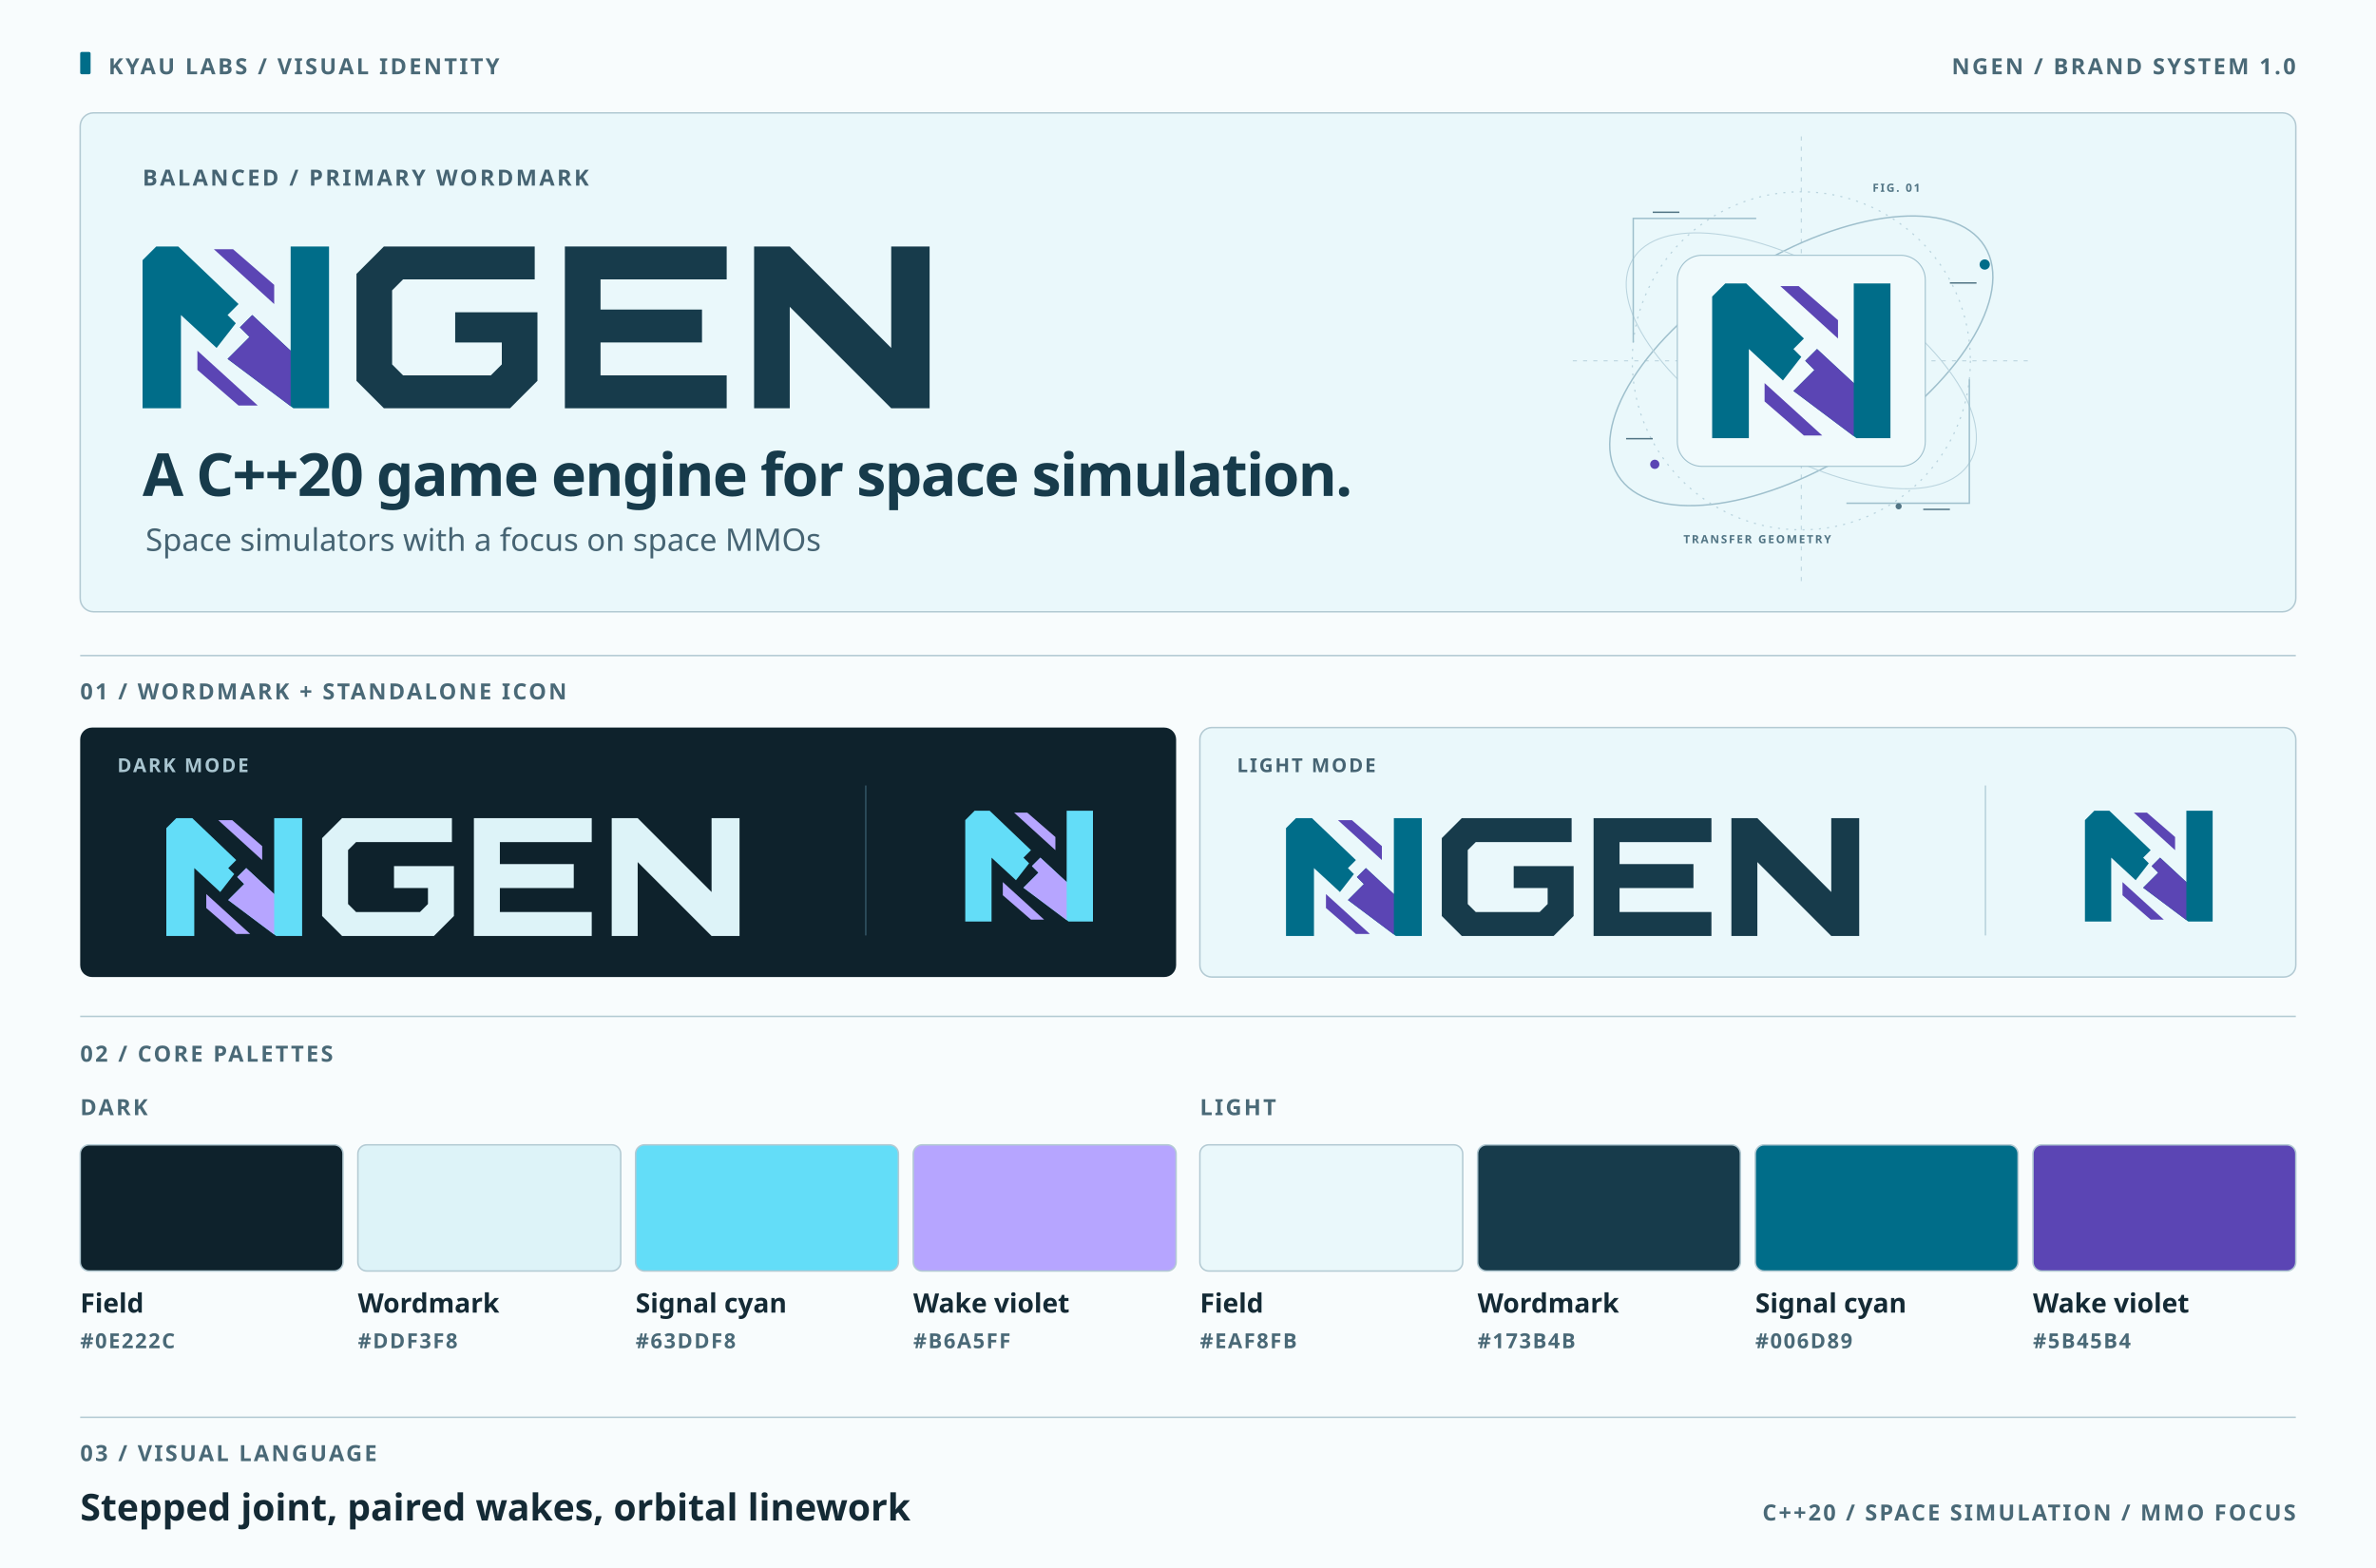
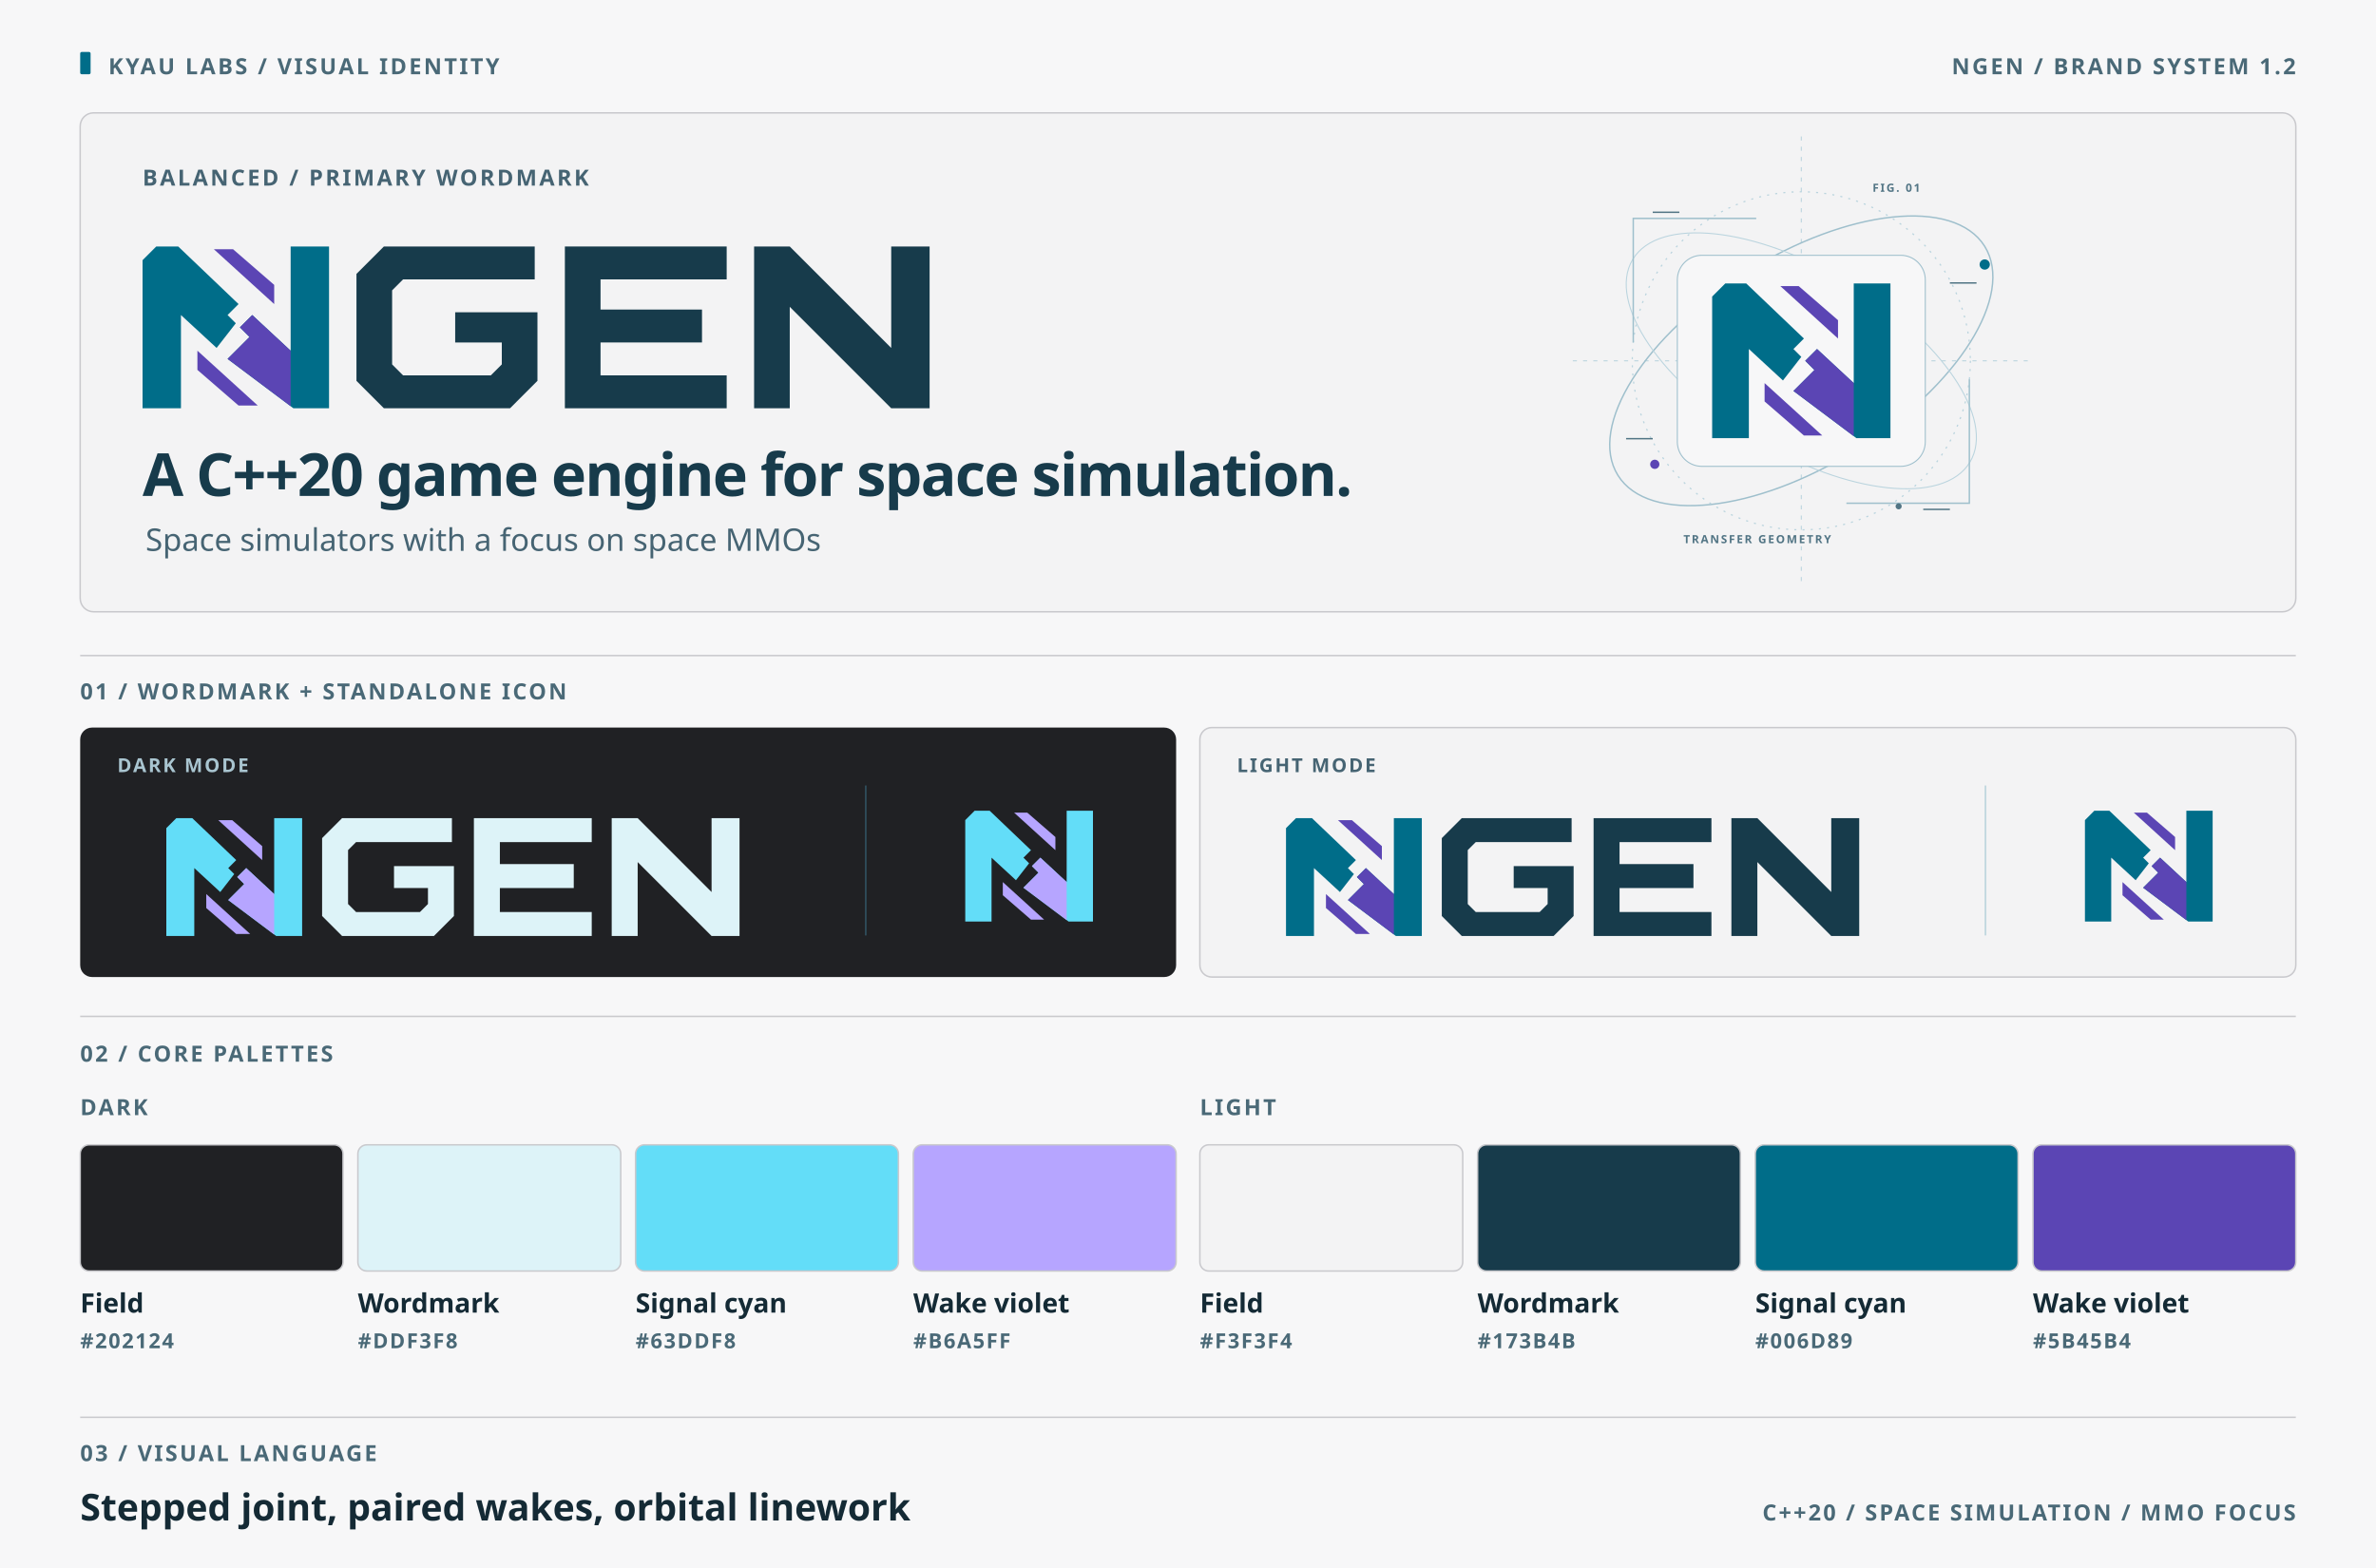
<svg xmlns="http://www.w3.org/2000/svg" viewBox="0 0 1600 1056" width="1600" height="1056" role="img" aria-labelledby="title">
-   <rect x="0" y="0" width="1600" height="1056" rx="0" fill="#F8FCFD" stroke="none" />
+   <rect x="0" y="0" width="1600" height="1056" rx="0" fill="#F7F7F8" stroke="none" />
  <rect x="54" y="35" width="7" height="15" rx="1" fill="#006D89" stroke="none" />
  <text x="73" y="50" fill="#4A6977" font-family="Adwaita Mono, sans-serif" font-size="15" font-weight="600" letter-spacing="1.55" text-anchor="start">KYAU LABS  /  VISUAL IDENTITY</text>
-   <text x="1546" y="50" fill="#4A6977" font-family="Adwaita Mono, sans-serif" font-size="15" font-weight="600" letter-spacing="1.55" text-anchor="end">NGEN  /  BRAND SYSTEM 1.0</text>
-   <rect x="54" y="76" width="1492" height="336" rx="9" fill="#EAF8FB" stroke="#B3CAD3" />
+   <text x="1546" y="50" fill="#4A6977" font-family="Adwaita Mono, sans-serif" font-size="15" font-weight="600" letter-spacing="1.55" text-anchor="end">NGEN  /  BRAND SYSTEM 1.2</text>
+   <rect x="54" y="76" width="1492" height="336" rx="9" fill="#F3F3F4" stroke="#C9C9CD" />
  <text x="96" y="125" fill="#466473" font-family="Adwaita Mono, sans-serif" font-size="15" font-weight="600" letter-spacing="1.6" text-anchor="start">BALANCED  /  PRIMARY WORDMARK</text>
  <g transform="translate(96 166) scale(1.84669)">
    <g transform="translate(0 -23.5)">
      <g transform="translate(0 23.5)">
        <path d="M0 59V5L5 0H13L35 21L31 25L34 28L27 37L14 25V59ZM40 25L54 38V0H68V59H55L31 41L39 33L35.5 29.5Z" fill="#006D89" />
        <path d="M40 25L54 38V58.25L31 41L39 33L35.5 29.5ZM20 38L42 58H35L20 45Z" fill="#5B45B4" />
        <g transform="rotate(180 34 29.5)">
          <path d="M20 38L42 58H35L20 45Z" fill="#5B45B4" />
        </g>
        <g transform="translate(78 0)">
          <path d="M10 0H65V12H17L13 16V43L17 47H49L53 43V35H36V24H66V49L56 59H10L0 49V10Z" fill="#173B4B" />
        </g>
        <g transform="translate(154 0)">
          <path d="M0 0H59V12H13V23H50V35H13V47H59V59H0Z" fill="#173B4B" />
        </g>
        <g transform="translate(223 0)">
          <path d="M0 0H13L50 37V0H64V59H50L13 22V59H0Z" fill="#173B4B" />
        </g>
      </g>
    </g>
  </g>
  <text x="96" y="334" fill="#173B4B" font-family="Adwaita Sans, sans-serif" font-size="40" font-weight="700" letter-spacing="-1" text-anchor="start">A C++20 game engine for space simulation.</text>
  <text x="98" y="371" fill="#466473" font-family="Adwaita Sans, sans-serif" font-size="21" font-weight="400" letter-spacing="0" text-anchor="start">Space simulators with a focus on space MMOs</text>
  <g transform="translate(1213 243) scale(0.69)">
    <path d="M-223 0H223M0-219V219" fill="none" stroke="#BAD4DE" stroke-width="1" stroke-dasharray="4 6" />
    <ellipse cx="0" cy="0" rx="211" ry="102" fill="none" stroke="#9EBFCC" stroke-width="1.4" transform="rotate(-32)" />
    <ellipse cx="0" cy="0" rx="192" ry="89" fill="none" stroke="#BAD4DE" stroke-width="1" transform="rotate(31)" />
    <circle cx="0" cy="0" r="165" fill="none" stroke="#BAD4DE" stroke-width="1.2" stroke-dasharray="2 6" />
    <path d="M-164-18V-139H-44M164 18V139H44" fill="none" stroke="#9EBFCC" stroke-width="1.4" />
    <path d="M-145-145H-119M145 145H119M-171 76H-145M145-76H171" fill="none" stroke="#517484" stroke-width="1.4" />
    <circle cx="179" cy="-94" r="5" fill="#006D89" />
    <circle cx="-143" cy="101" r="4.5" fill="#5B45B4" />
    <circle cx="95" cy="142" r="3" fill="#517484" />
-     <rect x="-121" y="-103" width="242" height="206" rx="24" fill="#F0FAFC" stroke="#9EBFCC" />
+     <rect x="-121" y="-103" width="242" height="206" rx="24" fill="#F7F7F8" stroke="#9EBFCC" />
    <g transform="translate(-87 -75.5) scale(2.55882)">
      <path d="M0 59V5L5 0H13L35 21L31 25L34 28L27 37L14 25V59ZM40 25L54 38V0H68V59H55L31 41L39 33L35.5 29.5Z" fill="#006D89" />
      <path d="M40 25L54 38V58.25L31 41L39 33L35.5 29.5ZM20 38L42 58H35L20 45Z" fill="#5B45B4" />
      <g transform="rotate(180 34 29.5)">
        <path d="M20 38L42 58H35L20 45Z" fill="#5B45B4" />
      </g>
    </g>
    <text x="-115" y="178" fill="#517484" font-family="Adwaita Mono, sans-serif" font-size="11" font-weight="600" letter-spacing="1.6" text-anchor="start">TRANSFER GEOMETRY</text>
    <text x="116" y="-165" fill="#517484" font-family="Adwaita Mono, sans-serif" font-size="11" font-weight="600" letter-spacing="1.6" text-anchor="end">FIG. 01</text>
  </g>
-   <path d="M54 441.5H1546" stroke="#B3CAD3" />
+   <path d="M54 441.5H1546" stroke="#C9C9CD" />
  <text x="54" y="471" fill="#4A6977" font-family="Adwaita Mono, sans-serif" font-size="15" font-weight="600" letter-spacing="1.5" text-anchor="start">01  /  WORDMARK + STANDALONE ICON</text>
-   <rect x="54" y="490" width="738" height="168" rx="8" fill="#0E222C" stroke="none" />
+   <rect x="54" y="490" width="738" height="168" rx="8" fill="#202124" stroke="none" />
  <text x="79" y="520" fill="#A9C5D0" font-family="Adwaita Mono, sans-serif" font-size="13" font-weight="600" letter-spacing="1.25" text-anchor="start">DARK MODE</text>
  <g transform="translate(112 551) scale(1.34495)">
    <g transform="translate(0 -23.5)">
      <g transform="translate(0 23.5)">
        <path d="M0 59V5L5 0H13L35 21L31 25L34 28L27 37L14 25V59ZM40 25L54 38V0H68V59H55L31 41L39 33L35.5 29.5Z" fill="#63DDF8" />
        <path d="M40 25L54 38V58.25L31 41L39 33L35.5 29.5ZM20 38L42 58H35L20 45Z" fill="#B6A5FF" />
        <g transform="rotate(180 34 29.5)">
          <path d="M20 38L42 58H35L20 45Z" fill="#B6A5FF" />
        </g>
        <g transform="translate(78 0)">
          <path d="M10 0H65V12H17L13 16V43L17 47H49L53 43V35H36V24H66V49L56 59H10L0 49V10Z" fill="#DDF3F8" />
        </g>
        <g transform="translate(154 0)">
          <path d="M0 0H59V12H13V23H50V35H13V47H59V59H0Z" fill="#DDF3F8" />
        </g>
        <g transform="translate(223 0)">
          <path d="M0 0H13L50 37V0H64V59H50L13 22V59H0Z" fill="#DDF3F8" />
        </g>
      </g>
    </g>
  </g>
  <path d="M583 529V630" fill="none" stroke="#315362" />
  <g transform="translate(650 546) scale(1.26471)">
    <path d="M0 59V5L5 0H13L35 21L31 25L34 28L27 37L14 25V59ZM40 25L54 38V0H68V59H55L31 41L39 33L35.5 29.5Z" fill="#63DDF8" />
    <path d="M40 25L54 38V58.25L31 41L39 33L35.5 29.5ZM20 38L42 58H35L20 45Z" fill="#B6A5FF" />
    <g transform="rotate(180 34 29.5)">
      <path d="M20 38L42 58H35L20 45Z" fill="#B6A5FF" />
    </g>
  </g>
-   <rect x="808" y="490" width="738" height="168" rx="8" fill="#EAF8FB" stroke="#B3CAD3" />
+   <rect x="808" y="490" width="738" height="168" rx="8" fill="#F3F3F4" stroke="#C9C9CD" />
  <text x="833" y="520" fill="#466473" font-family="Adwaita Mono, sans-serif" font-size="13" font-weight="600" letter-spacing="1.25" text-anchor="start">LIGHT MODE</text>
  <g transform="translate(866 551) scale(1.34495)">
    <g transform="translate(0 -23.5)">
      <g transform="translate(0 23.5)">
        <path d="M0 59V5L5 0H13L35 21L31 25L34 28L27 37L14 25V59ZM40 25L54 38V0H68V59H55L31 41L39 33L35.5 29.5Z" fill="#006D89" />
        <path d="M40 25L54 38V58.25L31 41L39 33L35.5 29.5ZM20 38L42 58H35L20 45Z" fill="#5B45B4" />
        <g transform="rotate(180 34 29.5)">
          <path d="M20 38L42 58H35L20 45Z" fill="#5B45B4" />
        </g>
        <g transform="translate(78 0)">
          <path d="M10 0H65V12H17L13 16V43L17 47H49L53 43V35H36V24H66V49L56 59H10L0 49V10Z" fill="#173B4B" />
        </g>
        <g transform="translate(154 0)">
          <path d="M0 0H59V12H13V23H50V35H13V47H59V59H0Z" fill="#173B4B" />
        </g>
        <g transform="translate(223 0)">
          <path d="M0 0H13L50 37V0H64V59H50L13 22V59H0Z" fill="#173B4B" />
        </g>
      </g>
    </g>
  </g>
  <path d="M1337 529V630" fill="none" stroke="#B8D2DC" />
  <g transform="translate(1404 546) scale(1.26471)">
    <path d="M0 59V5L5 0H13L35 21L31 25L34 28L27 37L14 25V59ZM40 25L54 38V0H68V59H55L31 41L39 33L35.5 29.5Z" fill="#006D89" />
    <path d="M40 25L54 38V58.25L31 41L39 33L35.5 29.5ZM20 38L42 58H35L20 45Z" fill="#5B45B4" />
    <g transform="rotate(180 34 29.5)">
      <path d="M20 38L42 58H35L20 45Z" fill="#5B45B4" />
    </g>
  </g>
-   <path d="M54 684.5H1546" stroke="#B3CAD3" />
+   <path d="M54 684.5H1546" stroke="#C9C9CD" />
  <text x="54" y="715" fill="#4A6977" font-family="Adwaita Mono, sans-serif" font-size="15" font-weight="600" letter-spacing="1.5" text-anchor="start">02  /  CORE PALETTES</text>
  <text x="54" y="751" fill="#4A6977" font-family="Adwaita Mono, sans-serif" font-size="15" font-weight="600" letter-spacing="1.5" text-anchor="start">DARK</text>
-   <rect x="54" y="771" width="177" height="85" rx="6" fill="#0E222C" stroke="#B3CAD3" />
+   <rect x="54" y="771" width="177" height="85" rx="6" fill="#202124" stroke="#C9C9CD" />
  <text x="54" y="884" fill="#142A35" font-family="Adwaita Sans, sans-serif" font-size="18" font-weight="700" letter-spacing="0" text-anchor="start">Field</text>
-   <text x="54" y="908" fill="#4A6977" font-family="Adwaita Mono, sans-serif" font-size="14" font-weight="600" letter-spacing="1" text-anchor="start">#0E222C</text>
-   <rect x="241" y="771" width="177" height="85" rx="6" fill="#DDF3F8" stroke="#B3CAD3" />
+   <text x="54" y="908" fill="#4A6977" font-family="Adwaita Mono, sans-serif" font-size="14" font-weight="600" letter-spacing="1" text-anchor="start">#202124</text>
+   <rect x="241" y="771" width="177" height="85" rx="6" fill="#DDF3F8" stroke="#C9C9CD" />
  <text x="241" y="884" fill="#142A35" font-family="Adwaita Sans, sans-serif" font-size="18" font-weight="700" letter-spacing="0" text-anchor="start">Wordmark</text>
  <text x="241" y="908" fill="#4A6977" font-family="Adwaita Mono, sans-serif" font-size="14" font-weight="600" letter-spacing="1" text-anchor="start">#DDF3F8</text>
-   <rect x="428" y="771" width="177" height="85" rx="6" fill="#63DDF8" stroke="#B3CAD3" />
+   <rect x="428" y="771" width="177" height="85" rx="6" fill="#63DDF8" stroke="#C9C9CD" />
  <text x="428" y="884" fill="#142A35" font-family="Adwaita Sans, sans-serif" font-size="18" font-weight="700" letter-spacing="0" text-anchor="start">Signal cyan</text>
  <text x="428" y="908" fill="#4A6977" font-family="Adwaita Mono, sans-serif" font-size="14" font-weight="600" letter-spacing="1" text-anchor="start">#63DDF8</text>
-   <rect x="615" y="771" width="177" height="85" rx="6" fill="#B6A5FF" stroke="#B3CAD3" />
+   <rect x="615" y="771" width="177" height="85" rx="6" fill="#B6A5FF" stroke="#C9C9CD" />
  <text x="615" y="884" fill="#142A35" font-family="Adwaita Sans, sans-serif" font-size="18" font-weight="700" letter-spacing="0" text-anchor="start">Wake violet</text>
  <text x="615" y="908" fill="#4A6977" font-family="Adwaita Mono, sans-serif" font-size="14" font-weight="600" letter-spacing="1" text-anchor="start">#B6A5FF</text>
  <text x="808" y="751" fill="#4A6977" font-family="Adwaita Mono, sans-serif" font-size="15" font-weight="600" letter-spacing="1.5" text-anchor="start">LIGHT</text>
-   <rect x="808" y="771" width="177" height="85" rx="6" fill="#EAF8FB" stroke="#B3CAD3" />
+   <rect x="808" y="771" width="177" height="85" rx="6" fill="#F3F3F4" stroke="#C9C9CD" />
  <text x="808" y="884" fill="#142A35" font-family="Adwaita Sans, sans-serif" font-size="18" font-weight="700" letter-spacing="0" text-anchor="start">Field</text>
-   <text x="808" y="908" fill="#4A6977" font-family="Adwaita Mono, sans-serif" font-size="14" font-weight="600" letter-spacing="1" text-anchor="start">#EAF8FB</text>
-   <rect x="995" y="771" width="177" height="85" rx="6" fill="#173B4B" stroke="#B3CAD3" />
+   <text x="808" y="908" fill="#4A6977" font-family="Adwaita Mono, sans-serif" font-size="14" font-weight="600" letter-spacing="1" text-anchor="start">#F3F3F4</text>
+   <rect x="995" y="771" width="177" height="85" rx="6" fill="#173B4B" stroke="#C9C9CD" />
  <text x="995" y="884" fill="#142A35" font-family="Adwaita Sans, sans-serif" font-size="18" font-weight="700" letter-spacing="0" text-anchor="start">Wordmark</text>
  <text x="995" y="908" fill="#4A6977" font-family="Adwaita Mono, sans-serif" font-size="14" font-weight="600" letter-spacing="1" text-anchor="start">#173B4B</text>
-   <rect x="1182" y="771" width="177" height="85" rx="6" fill="#006D89" stroke="#B3CAD3" />
+   <rect x="1182" y="771" width="177" height="85" rx="6" fill="#006D89" stroke="#C9C9CD" />
  <text x="1182" y="884" fill="#142A35" font-family="Adwaita Sans, sans-serif" font-size="18" font-weight="700" letter-spacing="0" text-anchor="start">Signal cyan</text>
  <text x="1182" y="908" fill="#4A6977" font-family="Adwaita Mono, sans-serif" font-size="14" font-weight="600" letter-spacing="1" text-anchor="start">#006D89</text>
-   <rect x="1369" y="771" width="177" height="85" rx="6" fill="#5B45B4" stroke="#B3CAD3" />
+   <rect x="1369" y="771" width="177" height="85" rx="6" fill="#5B45B4" stroke="#C9C9CD" />
  <text x="1369" y="884" fill="#142A35" font-family="Adwaita Sans, sans-serif" font-size="18" font-weight="700" letter-spacing="0" text-anchor="start">Wake violet</text>
  <text x="1369" y="908" fill="#4A6977" font-family="Adwaita Mono, sans-serif" font-size="14" font-weight="600" letter-spacing="1" text-anchor="start">#5B45B4</text>
-   <path d="M54 954.5H1546" stroke="#B3CAD3" />
+   <path d="M54 954.5H1546" stroke="#C9C9CD" />
  <text x="54" y="984" fill="#4A6977" font-family="Adwaita Mono, sans-serif" font-size="15" font-weight="600" letter-spacing="1.5" text-anchor="start">03  /  VISUAL LANGUAGE</text>
  <text x="54" y="1024" fill="#142A35" font-family="Adwaita Sans, sans-serif" font-size="25" font-weight="600" letter-spacing="0" text-anchor="start">Stepped joint, paired wakes, orbital linework</text>
  <text x="1546" y="1024" fill="#4A6977" font-family="Adwaita Mono, sans-serif" font-size="15" font-weight="600" letter-spacing="1.4" text-anchor="end">C++20  /  SPACE SIMULATION  /  MMO FOCUS</text>
</svg>
